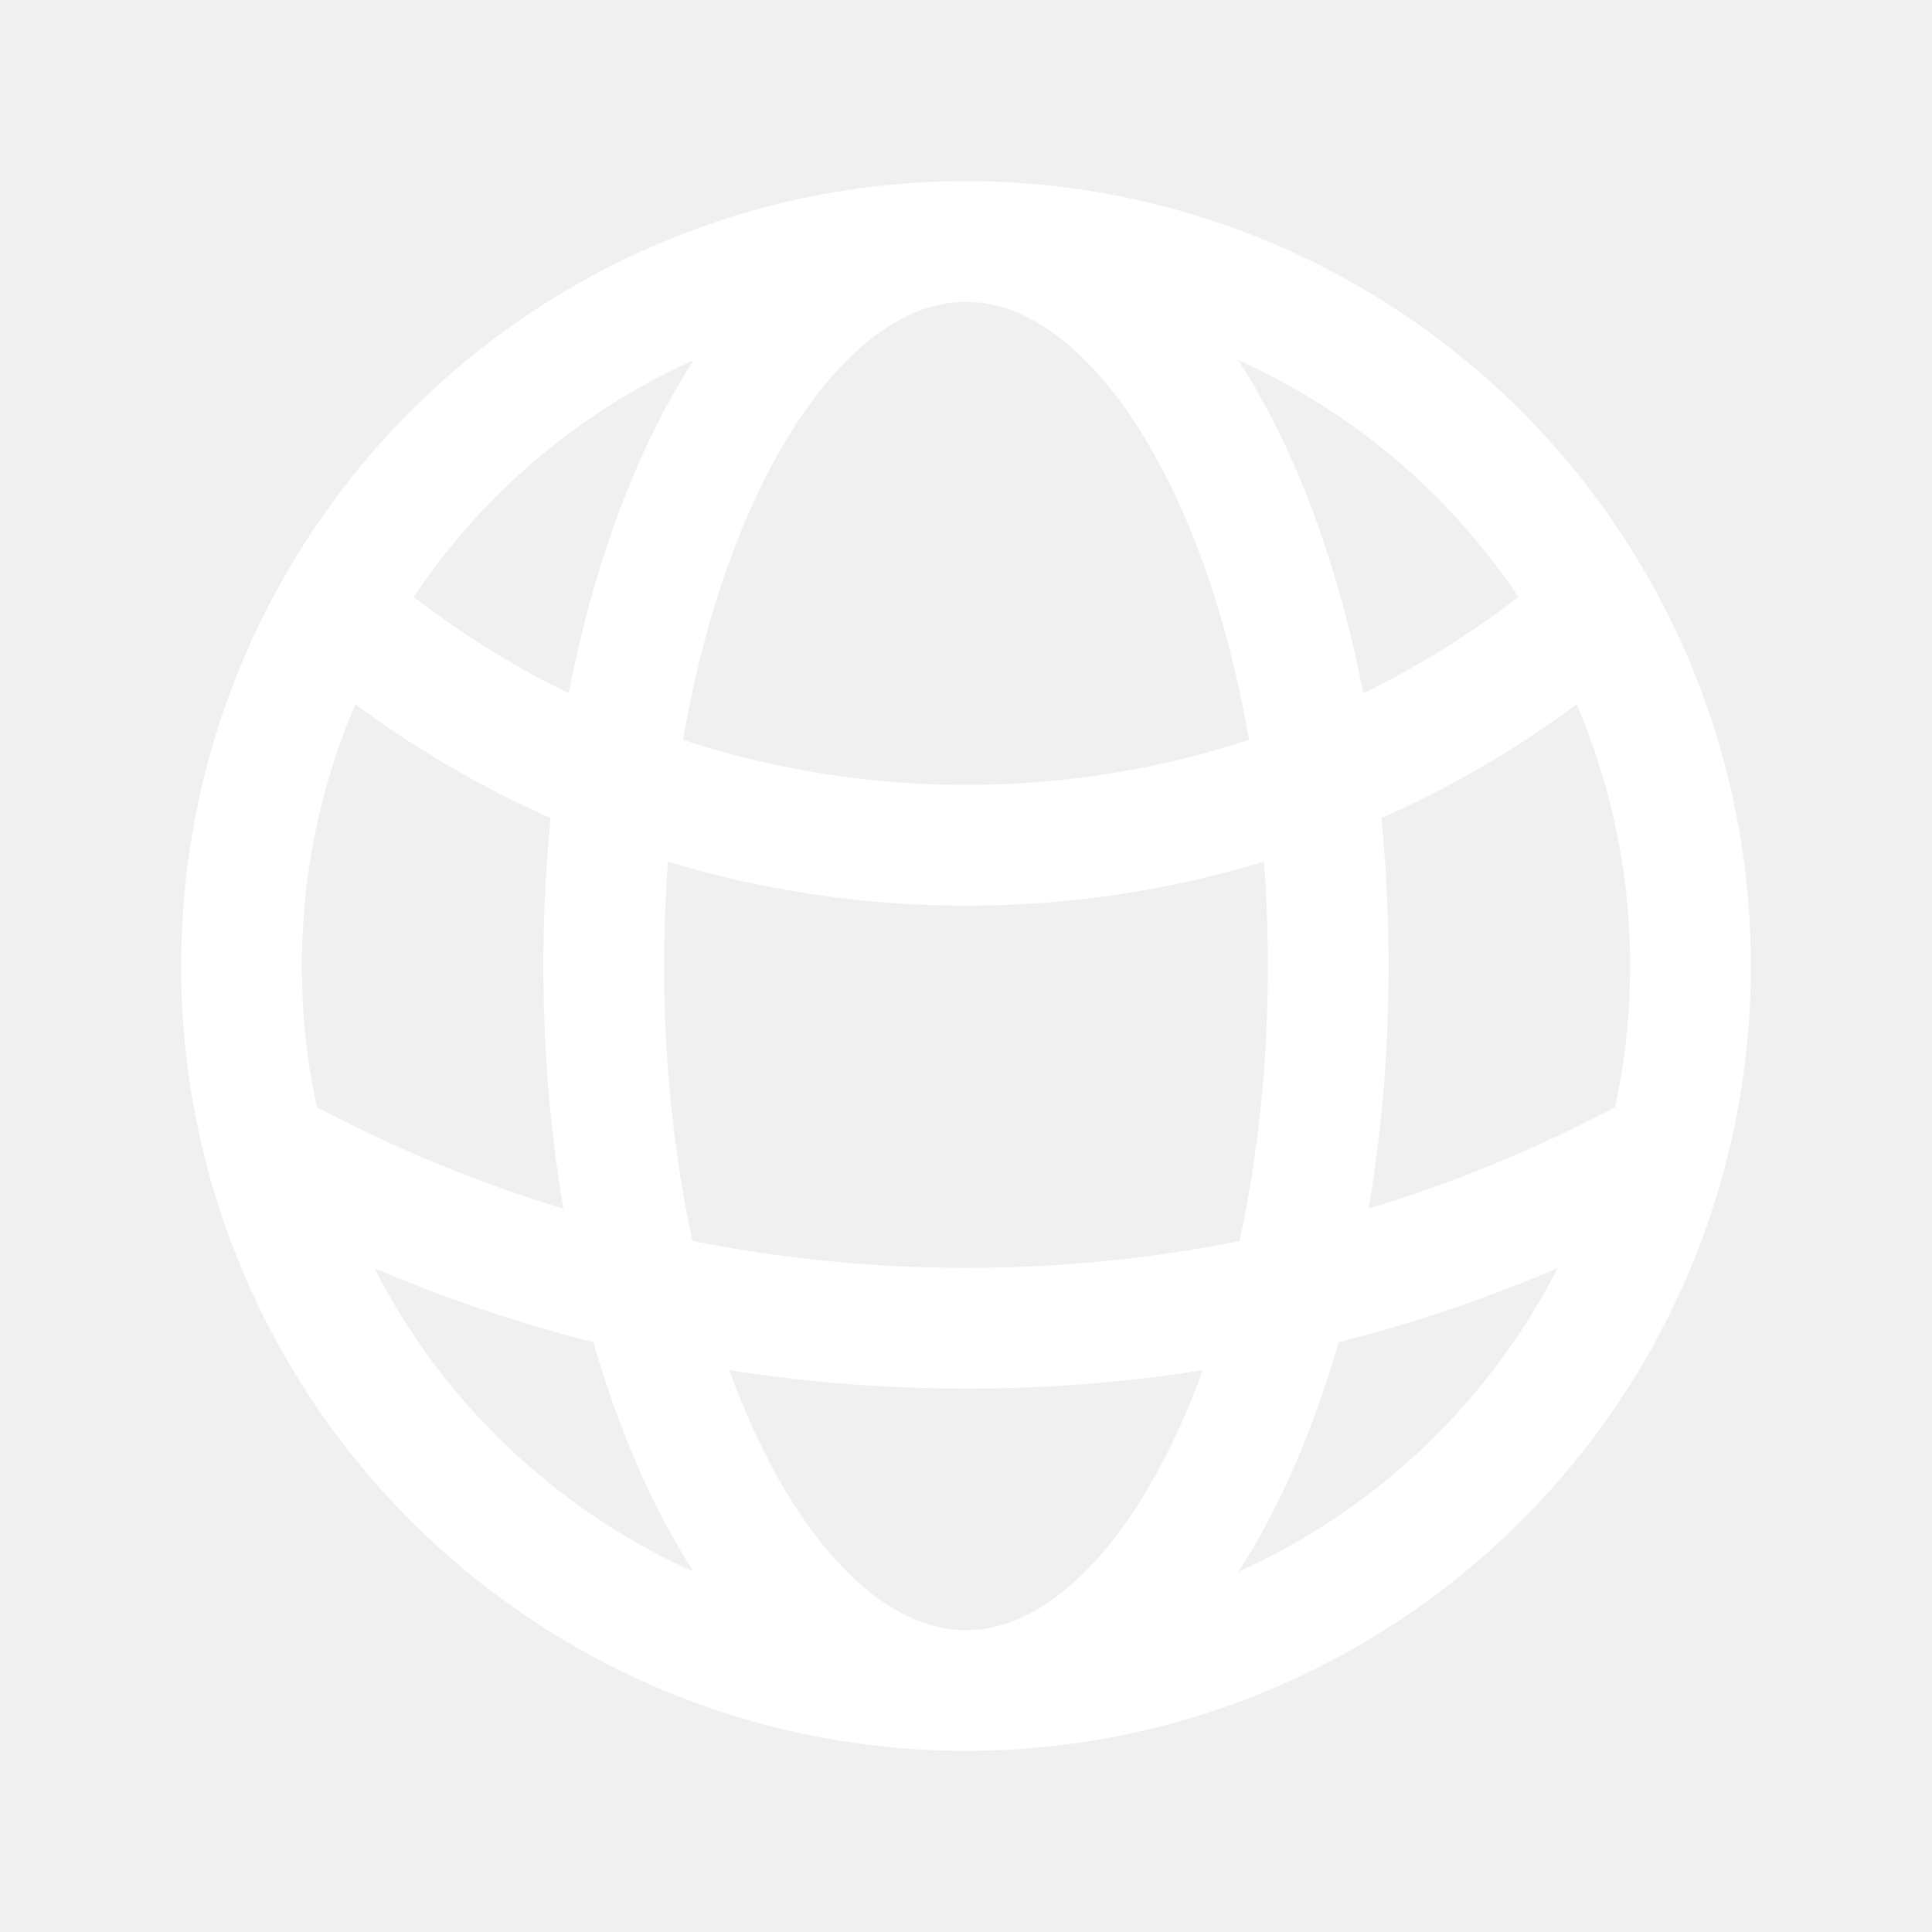
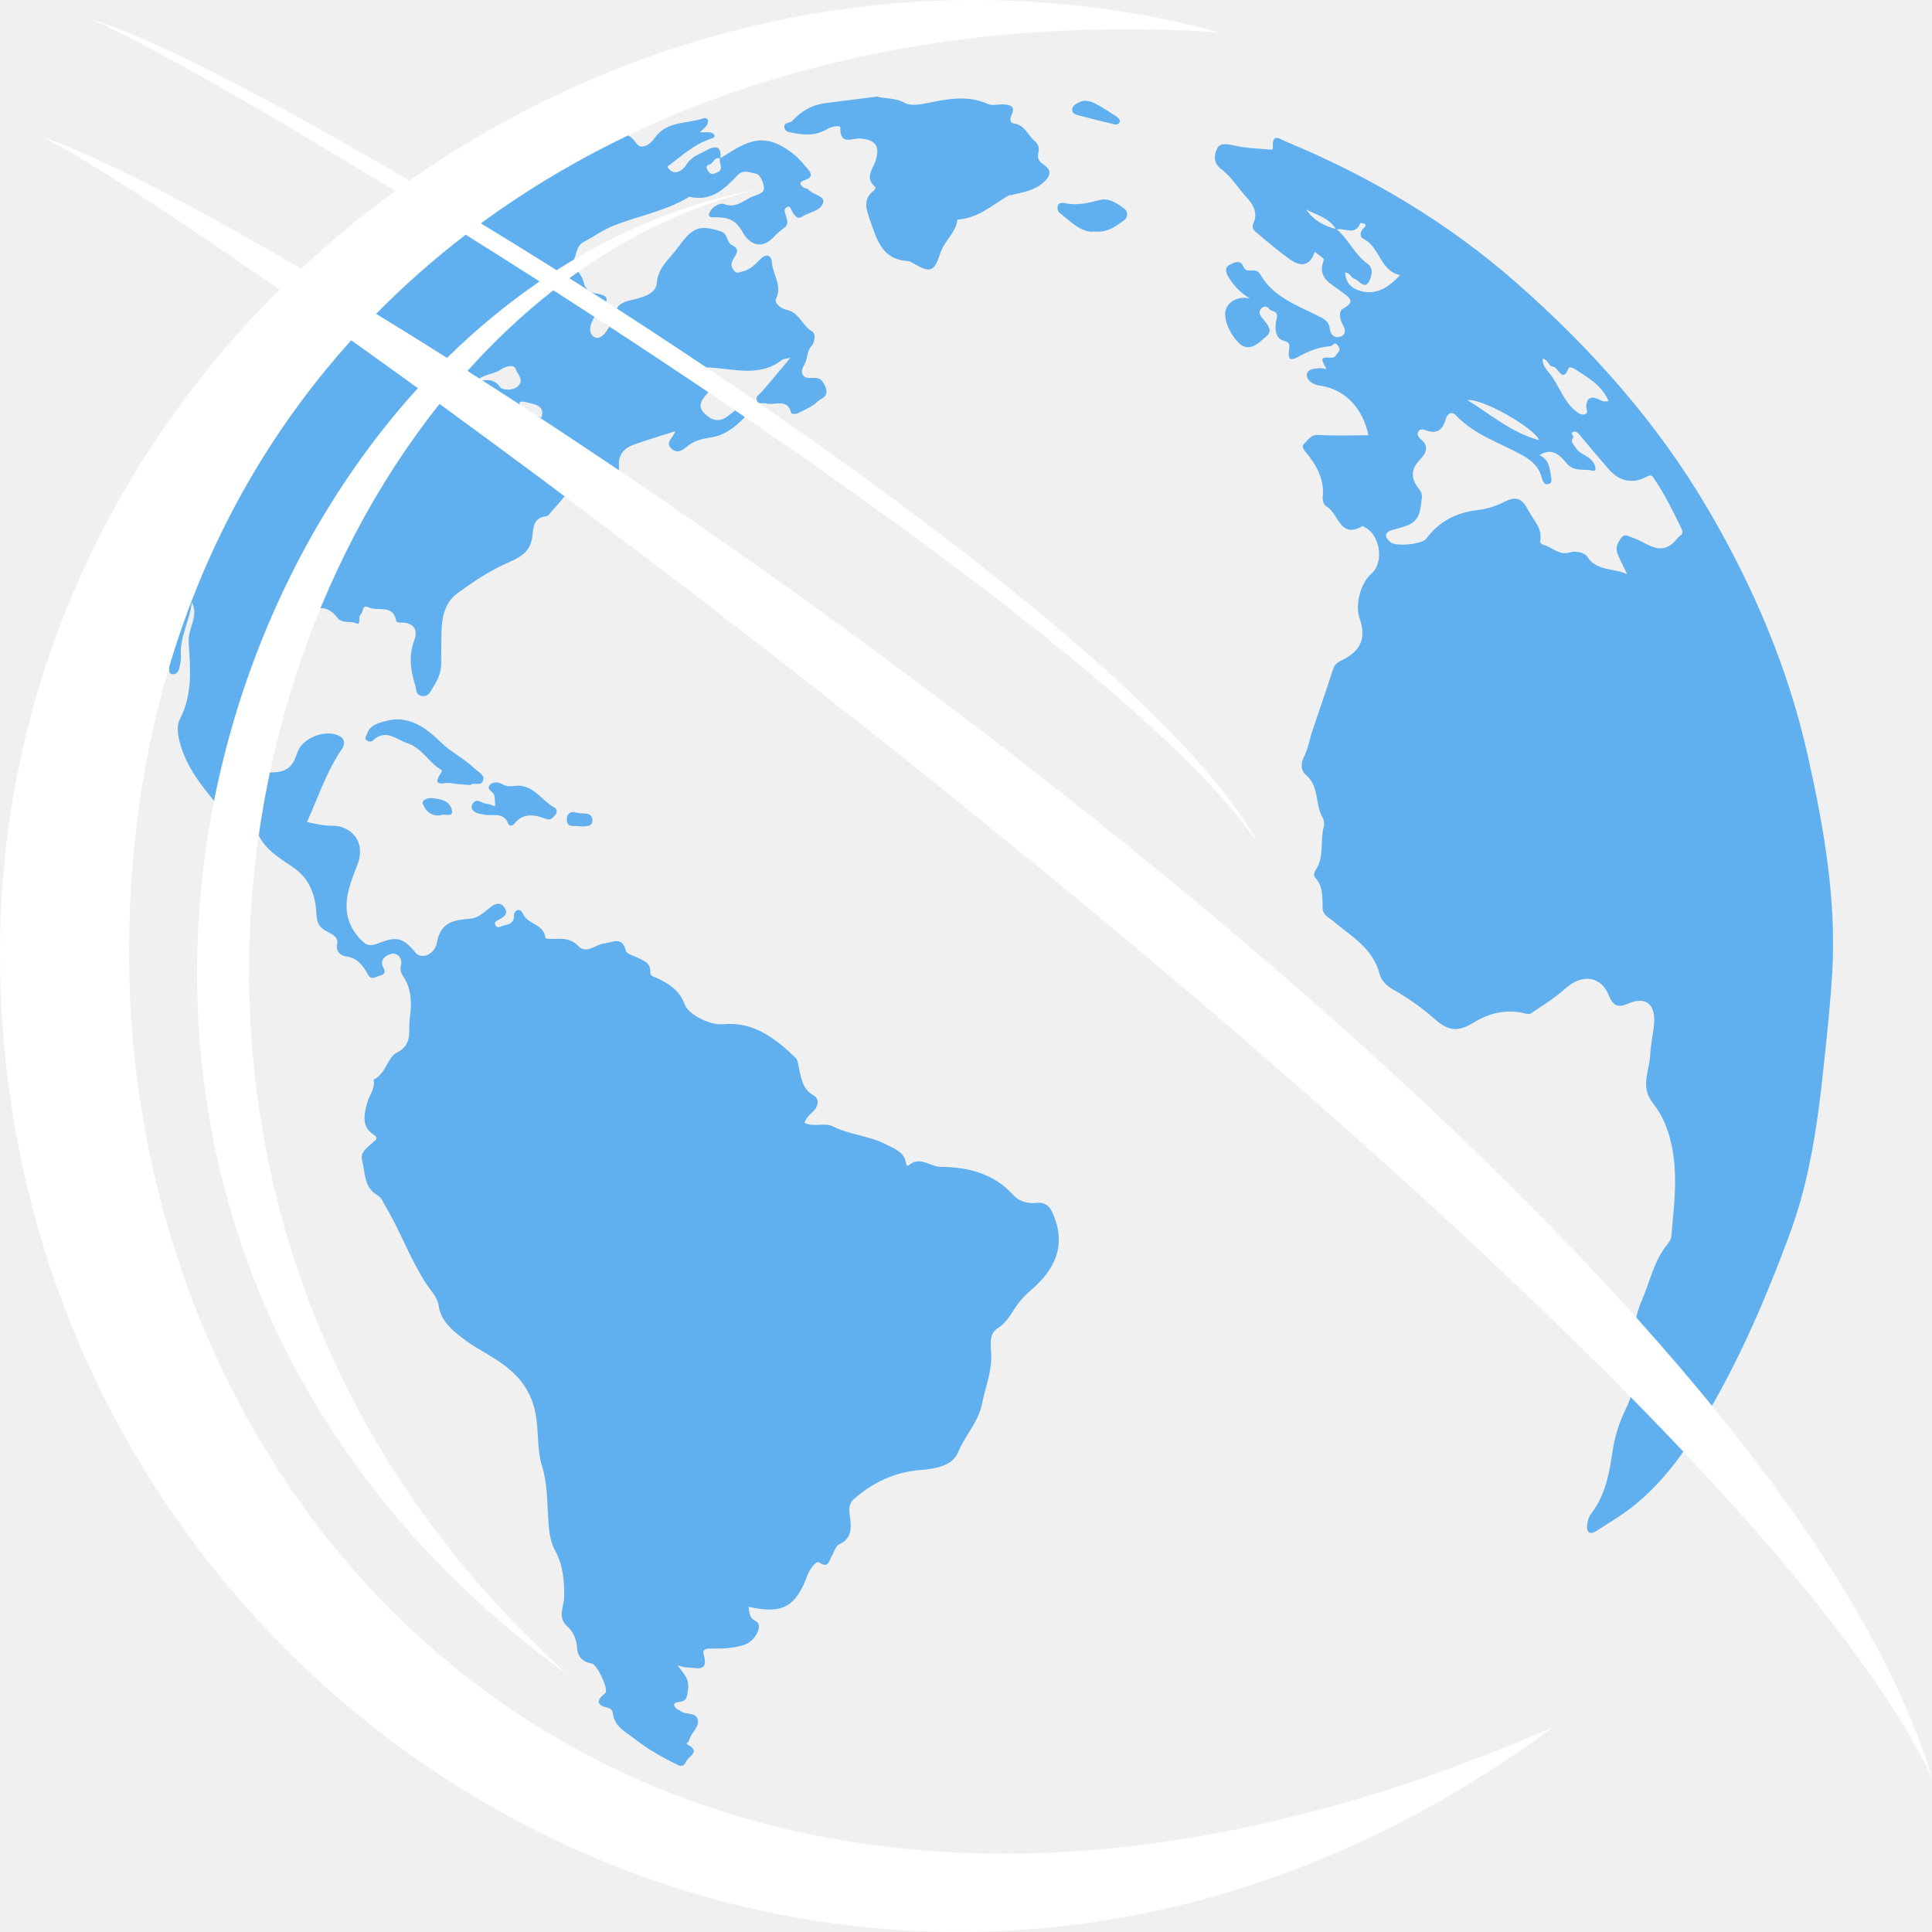
- <svg xmlns="http://www.w3.org/2000/svg" fill="none" viewBox="0 0 24 24" stroke-width="1.5" stroke="white">
-   <path stroke-linecap="round" stroke-linejoin="round" d="M12 21a9.004 9.004 0 008.716-6.747M12 21a9.004 9.004 0 01-8.716-6.747M12 21c2.485 0 4.5-4.03 4.5-9S14.485 3 12 3m0 18c-2.485 0-4.5-4.03-4.5-9S9.515 3 12 3m0 0a8.997 8.997 0 017.843 4.582M12 3a8.997 8.997 0 00-7.843 4.582m15.686 0A11.953 11.953 0 0112 10.5c-2.998 0-5.74-1.1-7.843-2.918m15.686 0A8.959 8.959 0 0121 12c0 .778-.099 1.533-.284 2.253m0 0A17.919 17.919 0 0112 16.5c-3.162 0-6.133-.815-8.716-2.247m0 0A9.015 9.015 0 013 12c0-1.605.42-3.113 1.157-4.418" />
+ <svg xmlns="http://www.w3.org/2000/svg" width="1000" height="1000" viewBox="0 0 1000 1000" fill="none">
+   <path d="M372.754 82.002C377.433 79.076 381.865 75.925 387.225 73.971C396.46 70.604 403.568 74.268 410.402 79.491C412.979 81.46 415.116 84.048 417.28 86.506C419.484 89.009 421.725 91.619 416.331 93.297C413.216 94.266 414.043 95.872 416.201 97.214C416.798 97.585 417.81 97.473 418.213 97.941C420.604 100.723 426.862 101.466 426.145 104.643C425.097 109.293 418.678 109.726 414.805 112.356C412.746 113.754 411.002 111.241 409.904 109.217C409.29 108.086 408.971 106.016 406.955 107.427C405.96 108.123 405.966 109.201 406.445 110.591C409.135 118.399 406.582 116.135 400.785 122.384C392.236 131.599 385.869 123.013 384.461 120.341C380.661 113.133 375.866 112.269 369.075 112.498C365.929 112.604 366.843 110.192 368.234 108.447C369.885 106.376 373.084 104.955 374.578 105.568C380.91 108.164 384.945 103.532 389.793 101.624C392.133 100.703 395.769 100.152 395.406 96.889C395.124 94.357 393.314 90.3 391.629 89.996C388.677 89.464 384.817 87.505 381.991 90.483C375.16 97.682 368.26 104.498 356.977 101.858C356.622 101.775 356.123 102.246 355.707 102.487C343.991 109.292 330.645 111.771 318.168 116.56C312.429 118.763 307.574 122.362 302.247 125.143C297.313 127.718 299.019 133.378 295.549 136.376C294.893 136.943 296.179 137.876 296.93 138.498C299.526 140.653 301.434 143.008 302.245 146.656C302.782 149.072 305.002 151.473 308.488 151.924C313.522 152.575 316.547 154.356 311.195 159.345C309.134 161.266 307.615 163.95 306.398 166.545C305.123 169.264 304.859 172.855 307.597 174.435C310.218 175.947 312.654 173.269 314.09 171.138C315.828 168.558 317.485 165.652 318.121 162.662C319.168 157.739 322.314 156.352 326.646 155.338C332.081 154.066 339.437 152.318 339.92 146.704C340.657 138.133 346.438 134.229 350.682 128.371C358.218 117.969 361.525 115.972 373.269 119.828C376.88 121.014 375.91 125.417 378.918 126.877C383.69 129.194 380.591 132.031 379.286 134.635C378.375 136.452 378.252 137.672 379.616 139.644C381.349 142.15 382.696 140.834 384.508 140.428C388.311 139.576 390.733 136.962 393.31 134.366C396.32 131.335 399.2 131.321 399.596 136.189C400.096 142.34 405.017 147.823 401.629 154.741C400.571 156.902 404.653 159.915 406.825 160.289C413.655 161.463 415.111 168.46 420.204 171.463C422.824 173.008 421.196 177.838 420.294 178.748C417.298 181.773 418.251 185.95 416.067 189.198C414.601 191.378 414.124 195.897 419.671 195.64C423.031 195.484 425.11 195.332 427.102 199.923C429.516 205.484 425.011 206.031 423.396 207.665C420.623 210.472 416.553 212.047 412.909 213.908C411.984 214.38 409.645 214.202 409.587 213.949C407.715 205.787 400.968 210.127 396.503 208.805C394.824 208.308 392.381 209.713 391.673 206.976C391.153 204.966 392.968 204.233 394.085 202.976C398.984 197.464 403.63 191.727 409.124 185.169C406.894 185.739 405.527 185.709 404.687 186.361C394.091 194.583 382.175 191.506 370.503 190.475C366.263 190.101 361.992 189.449 357.582 193.693C360.168 193.829 361.525 193.986 362.877 193.955C365.933 193.885 369.291 194.235 370.41 197.207C371.51 200.129 367.97 201.161 366.518 203.079C364.425 205.844 360.306 209.289 364.239 213.535C367.63 217.196 371.659 219.068 376.406 215.608C377.773 214.612 379.083 213.536 380.414 212.49C381.988 211.253 383.481 208.467 385.663 210.982C387.302 212.871 385.905 215.538 384.511 216.925C380.034 221.381 375.084 225.195 368.511 226.318C364.541 226.996 360.551 227.606 357.016 230.075C354.275 231.99 351.274 235.636 347.502 232.149C343.912 228.83 348.813 226.439 349.499 223.179C342.045 225.58 335.037 227.682 328.144 230.11C323.196 231.852 320.013 235.265 320.344 240.896C320.492 243.413 320.387 244.782 317.109 245.042C312.723 245.389 308.451 247.847 304.517 248.758C295.096 250.938 291.608 258.533 285.925 264.192C284.893 265.22 283.977 267.087 282.87 267.198C275.891 267.897 276.095 273.186 275.478 278.049C274.605 284.923 269.957 288.191 264.04 290.724C254.127 294.967 245.087 300.942 236.494 307.294C230.425 311.78 228.682 319.266 228.525 326.789C228.408 332.361 228.306 337.935 228.357 343.507C228.399 348.096 226.524 351.984 224.189 355.693C222.824 357.861 221.833 360.761 218.331 360.228C214.968 359.716 215.618 356.757 214.915 354.591C212.422 346.909 211.461 339.361 214.422 331.409C216.619 325.509 213.72 322.186 207.445 322.217C206.46 322.222 205.262 322.294 205.039 321.172C203.321 312.533 195.485 316.693 190.766 314.364C187.343 312.674 188.149 316.8 186.722 317.941C185.116 319.224 187.234 323.912 184.257 322.579C181.028 321.133 177.004 323.096 174.396 319.471C171.876 315.968 167.386 313.627 163.726 315.483C154.803 320.009 144.876 323.043 141.739 335.305C139.233 345.101 133.163 353.901 129.729 363.661C126.262 373.513 128.078 383.35 128.897 393.137C129.126 395.869 132.155 400.358 134.991 400.035C140.788 399.375 147.93 401.199 151.808 394.476C152.762 392.822 153.386 390.964 154.042 389.156C156.756 381.674 169.109 377.09 176.009 381.132C178.702 382.71 178.398 385.628 177.113 387.486C169.011 399.2 164.68 412.681 158.878 425.515C163.255 426.332 167.457 427.471 172.181 427.412C180.789 427.304 189.899 434.903 184.961 447.669C180.36 459.562 174.815 472.436 185.581 485.112C188.934 489.06 191.077 490.128 195.468 488.381C205.446 484.413 208.569 485.24 215.115 493.16C218.027 496.684 224.988 494.315 226.158 487.802C228.053 477.255 234.996 476.166 243.275 475.528C247.252 475.222 250.211 472.521 253.244 470.051C255.456 468.25 258.421 466.256 260.901 469.449C263.509 472.805 260.96 474.661 258.1 476.086C257.027 476.62 255.74 477.149 256.339 478.709C256.927 480.242 258.403 479.986 259.41 479.527C262.127 478.288 266.146 478.94 266.062 473.703C266.024 471.316 269.093 469.412 270.774 473.128C273.247 478.594 281.762 478.308 282.32 485.562C282.341 485.835 285.445 486.065 287.095 485.981C291.53 485.755 295.588 485.856 299.107 489.493C303.633 494.17 308.121 488.874 312.566 488.366C317.41 487.812 321.973 484.397 323.976 492.207C324.348 493.658 327.472 494.505 329.422 495.427C332.898 497.07 336.831 498.122 336.622 503.232C336.532 505.436 338.55 505.478 340.071 506.219C346.2 509.206 351.732 512.609 354.335 519.746C356.412 525.44 367.702 530.747 374.193 530.129C390.117 528.614 401.296 537.478 411.824 547.532C413.025 548.679 413.08 551.085 413.538 552.938C414.843 558.22 415.231 563.617 421.021 566.925C424.706 569.03 423.31 573.095 420.597 575.583C418.76 577.268 417.15 578.835 416.426 581.136C421.166 583.703 426.756 580.802 431.076 582.995C439.903 587.476 449.996 587.801 458.761 592.436C463.046 594.702 467.645 596.006 468.85 601.493C469.024 602.285 469.276 604.085 470.379 603.141C476.205 598.152 481.37 603.899 486.867 603.955C501.185 604.1 514.325 607.365 524.559 618.618C527.43 621.775 531.829 623.146 536.583 622.624C541.302 622.106 543.535 624.512 545.408 629.18C551.945 645.468 545.548 657.54 533.663 667.734C529.868 670.989 526.911 674.476 524.328 678.633C522.218 682.029 519.994 685.191 516.249 687.619C511.505 690.694 512.976 696.757 513.081 701.627C513.268 710.285 509.974 718.107 508.393 726.21C506.428 736.28 499.516 742.83 495.979 751.527C493.065 758.693 484.526 760.245 476.365 760.877C463.329 761.886 451.712 767.262 441.876 776.027C438.719 778.841 439.667 782.745 440.078 786.307C440.694 791.638 440.477 796.41 434.734 799.138C432.135 800.372 431.805 803.411 430.397 805.595C429.159 807.516 428.969 812.165 423.987 808.682C422.523 807.659 419.113 812.167 418.069 815.019C411.919 831.824 405.099 835.63 387.384 831.658C388.072 834.44 387.407 837.222 391.261 839.111C395.18 841.031 391.032 849.6 385.046 851.438C379.673 853.088 374.063 853.41 368.46 853.303C366.142 853.259 363.335 853.317 364.212 856.341C367.081 866.234 359.98 862.909 355.606 863.086C354.292 863.139 352.951 862.531 350.644 862.001C353.879 866.169 356.89 868.892 356.128 874.376C355.576 878.35 355.72 880.513 351.248 880.97C348.18 881.283 348.319 882.977 350.531 884.68C350.906 884.969 351.497 885.004 351.823 885.325C354.614 888.07 361.374 885.534 361.285 891.31C361.234 894.631 357.316 897.338 356.617 901.128C356.533 901.584 354.644 902.314 355.835 902.952C362.918 906.741 356.471 908.869 355.073 911.852C353.877 914.404 352.4 914.355 350.476 913.394C342.932 909.624 335.593 905.591 328.883 900.339C324.004 896.52 318.104 893.923 317.18 886.764C317.03 885.605 316.45 884.414 315.038 884.094C308.967 882.718 308.149 880.48 313.3 876.305C315.242 874.731 309.14 861.404 306.172 860.98C301.458 860.306 298.962 857.2 298.726 853.296C298.44 848.569 296.756 844.605 293.611 841.797C288.292 837.048 291.927 831.722 292 826.831C292.128 818.272 291.505 810.169 287.282 802.466C284.405 797.218 284.091 791.043 283.731 785.295C283.174 776.387 283.202 767.414 280.571 758.85C277.873 750.071 278.911 740.951 277.264 731.99C274.673 717.891 266.372 709.655 255.281 702.749C249.937 699.421 244.287 696.475 239.368 692.604C233.752 688.184 228.176 683.725 226.983 675.487C226.408 671.522 222.872 667.933 220.496 664.292C212.289 651.72 207.339 637.44 199.636 624.596C198.383 622.506 197.525 619.866 195.509 618.745C188.204 614.686 189.156 607.021 187.428 600.69C186.247 596.364 190.226 593.797 193.113 591.263C194.794 589.788 196.038 589.022 193.219 587.154C186.935 582.99 188.532 576.723 189.995 570.971C190.978 567.108 194.066 563.841 193.449 559.448C193.416 559.214 193.41 558.802 193.524 558.747C199.634 555.805 200.76 547.2 205.152 545.012C213.971 540.619 211.173 533.574 212.051 527.565C213.155 520.01 213.322 512.192 208.616 505.262C207.608 503.778 206.983 501.912 207.518 499.771C208.489 495.879 205.639 493.153 202.783 493.646C201.033 493.948 195.86 496.099 198.422 500.855C199.643 503.122 199.144 504.444 196.556 505.015C194.413 505.488 192.313 507.753 190.413 504.333C187.88 499.772 185.032 495.752 178.932 494.995C177.041 494.76 173.595 493.006 174.493 488.76C175.393 484.508 171.204 483.326 168.424 481.689C164.959 479.649 163.977 477.246 163.765 472.949C163.293 463.384 160.333 454.694 151.469 448.738C143.239 443.209 134.389 438.008 131.955 426.813C130.872 421.835 128.401 416.925 121.279 421.15C117.834 423.193 115.172 419.815 113.31 417.578C104.754 407.315 96.173 397 92.877 383.552C91.932 379.695 91.363 375.593 93.164 372.119C99.741 359.437 98.549 345.806 97.661 332.502C97.165 325.069 103.158 318.891 99.25 311.73C98.369 320.991 92.876 329.634 93.64 339.805C93.799 341.923 93.201 344.151 92.66 346.253C92.208 348.006 90.884 349.365 88.955 348.897C87.184 348.468 87.751 346.734 87.531 345.309C85.612 332.855 89.287 320.359 92.287 309.263C95.904 295.884 99.537 281.538 107.059 269.248C111.5 261.991 110.419 253.4 114.391 245.862C125.774 224.253 139.533 204.628 157.202 187.699C167.666 177.673 177.406 166.962 186.874 155.943C203.453 136.65 223.876 121.758 244.791 107.489C266.941 92.378 290.856 80.786 315.56 70.627C321.255 68.285 325.345 68.325 329.441 74.275C331.988 77.975 336.76 74.475 338.584 71.773C344.954 62.338 355.615 64.257 364.35 61.178C365.103 60.912 366.494 61.394 366.506 62.589C366.531 64.985 364.608 66.279 362.22 68.478C364.543 68.478 366.036 68.318 367.481 68.515C369.732 68.821 370.936 70.865 368.592 71.587C359.658 74.34 352.949 80.572 345.414 86.292C348.597 91.7 353.448 88.263 355.185 85.37C357.923 80.808 362.206 79.772 366.085 77.617C371.215 74.766 373.475 76.463 372.921 82.198C370.006 80.791 369.448 84.001 367.74 84.931C366.717 85.488 364.605 85.6 366.413 88.345C368.108 90.918 369.205 90.001 370.961 89.359C375.258 87.788 371.73 84.348 372.754 82.002ZM246.387 197.442C251.196 196.625 255.576 195.56 259.102 200.607C259.936 201.801 265.279 202.496 268.049 199.935C271.541 196.707 267.717 193.471 266.879 190.989C265.956 188.258 261.499 189.681 259.256 191.244C255.325 193.982 249.999 193.509 246.387 197.442ZM266.971 222.767C271.522 220.18 272.664 212.116 280.063 216.341C281.895 212 279.462 209.895 275.819 209.046C273.477 208.5 268.499 206.816 268.914 208.89C269.941 214.017 264.333 217.67 266.971 222.767Z" fill="#60B0F0" />
+   <path d="M708.284 225.279C705.314 211.082 696.356 202.01 684.255 199.75C683.778 199.661 683.288 199.644 682.81 199.564C679.425 198.997 676.189 196.736 676.412 193.86C676.637 190.962 680.671 190.666 683.575 190.555C684.471 190.521 685.38 190.855 686.562 191.072C683.438 185.166 683.447 184.926 688.944 185.134C691.381 185.226 691.575 183.457 692.649 182.352C694.034 180.927 693.114 179.69 692.216 178.553C690.654 176.576 689.849 179.13 688.656 179.203C682.631 179.573 677.11 181.839 672.025 184.649C667.127 187.357 666.758 185.433 667.183 181.34C667.432 178.942 668.26 177.361 664.191 176.282C659.656 175.08 659.797 168.514 660.727 165.262C662.084 160.514 658.174 161.569 656.969 159.888C655.697 158.113 653.779 158.44 652.648 159.868C650.864 162.121 652.78 163.75 654.098 165.508C655.93 167.953 658.875 170.99 655.872 173.709C651.929 177.278 646.675 182.626 641.508 177.797C637.501 174.052 633.976 167.435 634.155 162.23C634.333 157.068 639.88 152.855 647.02 154.492C642.058 151.686 638.55 147.812 635.83 143.328C634.659 141.398 633.511 138.524 636.498 137.051C638.698 135.966 641.855 134.161 643.401 137.718C644.479 140.198 645.965 140.111 647.921 139.982C649.717 139.863 651.295 140.267 652.273 141.977C659.27 154.21 672.128 158.253 683.579 164.191C686.21 165.556 687.962 167.082 688.262 170.045C688.582 173.208 690.666 175.061 693.452 174.328C696.649 173.487 696.658 170.976 695.041 168.124C693.477 165.366 692.518 161.224 695.321 159.659C701.991 155.934 698.183 154.003 694.824 151.301C689.469 146.994 681.252 144.25 685.258 134.387C685.498 133.797 682.249 131.789 680.533 130.367C678.087 137.283 673.816 138.655 667.643 134.237C662.038 130.226 656.738 125.772 651.472 121.315C649.776 119.88 647.323 118.471 648.832 115.323C651.214 110.354 648.509 105.685 645.715 102.711C641.07 97.766 637.599 91.637 632.191 87.627C627.707 84.303 628.497 80.055 629.986 76.872C631.44 73.763 635.4 74.514 639.047 75.372C644.869 76.742 650.994 76.85 657 77.393C657.676 77.454 658.989 77.922 658.848 76.18C658.213 68.322 663.105 72.257 665.733 73.346C709.308 91.388 749.476 115.267 784.899 146.385C823.882 180.631 858.116 219.125 884.456 264.214C907.681 303.971 925.564 345.942 935.645 390.881C943.915 427.744 950.535 464.986 948.369 503.068C947.462 519.017 945.72 534.928 944.053 550.824C940.946 580.456 936.913 610.009 926.573 638.107C913.055 674.838 897.46 710.63 876.339 743.846C867.672 757.476 857.714 769.735 845.151 779.748C839.145 784.535 832.449 788.478 825.943 792.609C822.968 794.498 821.196 793.088 821.479 789.806C821.661 787.694 822.2 785.261 823.451 783.65C831.028 773.896 833.007 762.49 834.728 750.66C835.825 743.119 838.442 735.53 841.791 728.651C846.721 718.522 846.897 707.878 846.034 697.402C845.328 688.826 846.468 680.65 849.694 673.341C853.948 663.703 855.919 652.967 862.71 644.459C863.748 643.159 864.935 641.564 865.07 640.019C866.872 619.363 869.949 598.558 860.503 578.772C858.956 575.531 856.686 572.62 854.623 569.644C849.226 561.859 853.81 553.856 854.144 545.983C854.375 540.543 855.706 535.159 856.149 529.717C856.965 519.679 851.692 515.539 842.758 519.475C837.44 521.818 834.77 520.488 832.741 515.281C828.777 505.109 818.745 503.918 810.247 511.648C804.834 516.572 798.429 520.423 792.347 524.577C791.581 525.1 790.032 524.714 788.917 524.45C779.371 522.189 770.717 524.38 762.522 529.406C754.907 534.077 749.778 533.856 742.843 527.668C736.146 521.694 728.919 516.66 721.145 512.233C718.048 510.469 714.951 507.681 714.093 504.243C710.714 490.702 699.266 484.614 689.802 476.574C687.781 474.857 684.685 473.714 684.583 470.082C684.424 464.408 685.005 458.497 680.376 453.872C679.886 453.382 680.259 451.411 680.851 450.555C685.605 443.677 683.209 435.461 685.152 428.064C685.552 426.54 685.315 424.437 684.534 423.084C680.545 416.168 682.926 406.852 675.871 401.027C673.166 398.794 673.36 394.741 674.74 392.147C677.078 387.75 677.704 382.987 679.229 378.438C682.82 367.723 686.554 357.056 690.03 346.305C690.898 343.621 692.758 342.607 695.001 341.497C704.571 336.759 707.241 329.994 703.696 319.942C701.261 313.037 704.286 301.704 709.839 296.933C716.719 291.021 714.289 276.279 705.829 272.597C705.606 272.5 705.3 272.237 705.183 272.306C693.467 279.227 692.844 265.58 686.687 262.219C685.026 261.312 684.48 259.06 684.671 257.003C685.537 247.648 681.145 240.333 675.486 233.566C674.39 232.255 673.762 230.729 674.891 229.761C677.094 227.873 678.295 224.861 682.415 225.119C690.91 225.65 699.458 225.279 708.284 225.279ZM691.6 118.824C688.102 112.73 681.57 111.362 676.036 108.442C679.917 114.024 685.376 117.077 691.783 118.6C698.032 123.85 701.16 131.822 708.015 136.692C711.315 139.036 709.727 144.045 708.239 146.246C705.911 149.689 703.491 144.95 700.941 144.268C699.207 143.804 698.813 141.107 696.211 141.113C696.49 145.908 699.112 148.968 703.254 150.326C711.738 153.106 718.236 149.316 724.659 142.423C714.154 140.128 714.35 127.847 705.643 123.592C703.696 122.64 703.844 119.825 705.917 117.986C706.592 117.387 707.456 116.508 706.095 115.762C705.521 115.447 704.149 115.355 704.082 115.527C701.414 122.405 695.687 117.583 691.6 118.824ZM842.158 297.133C840.522 293.69 838.759 290.3 837.286 286.788C835.884 283.446 837.475 280.408 839.474 278.048C841.13 276.093 843.407 277.776 845.474 278.473C852.828 280.954 859.845 288.963 868.023 278.851C869.548 276.966 871.838 276.741 870.378 273.727C866.048 264.789 861.679 255.877 856.075 247.637C854.859 245.85 854.514 245.616 851.943 246.955C845.118 250.51 838.241 249.16 832.928 243.132C827.751 237.259 822.737 231.241 817.743 225.211C816.718 223.973 815.584 222.931 814.128 223.621C812.541 224.374 814.939 225.618 814.209 226.605C812.608 228.771 814.455 229.757 815.371 231.406C817.569 235.359 822.586 235.744 824.778 239.516C825.788 241.254 826.833 244.315 824.095 243.6C819.78 242.472 814.793 244.464 810.894 239.821C807.785 236.119 803.595 231.197 796.822 235.619C801.644 237.716 802.114 242.178 802.795 246.437C803.034 247.933 803.623 250.18 801.316 250.605C799.264 250.983 798.487 249.186 798.057 247.444C796.62 241.625 792.715 238.21 787.562 235.402C775.984 229.091 763.093 224.986 753.621 215.018C751.322 212.599 749.097 214.056 748.162 217.347C746.669 222.598 743.498 224.869 737.926 222.686C736.709 222.209 734.89 221.841 734.043 223.528C733.272 225.064 734.336 226.465 735.362 227.303C740.303 231.343 737.738 234.997 734.673 238.242C730.041 243.146 730.388 247.938 734.285 252.863C735.522 254.425 736.167 255.636 735.921 257.949C734.735 269.063 733.305 270.988 722.353 273.868C721.884 273.991 721.405 274.078 720.939 274.212C719.24 274.702 717.389 275.515 717.388 277.342C717.387 278.459 718.742 279.771 719.776 280.659C722.583 283.07 736.061 281.738 738.248 278.806C744.942 269.831 753.662 265.329 764.947 263.991C769.178 263.489 774.173 262.099 778.264 259.949C784.865 256.479 787.782 257.887 791.113 264.262C793.835 269.471 798.662 273.565 797.111 280.332C797.021 280.724 797.91 281.679 798.487 281.831C803.229 283.08 806.912 287.697 812.661 285.913C815.829 284.93 820.3 286.167 821.463 288.019C826.253 295.645 835.082 293.986 842.158 297.133ZM832.587 207.515C828.837 198.969 821.41 195.136 814.577 190.696C813.881 190.244 812.093 190.083 812.036 190.24C808.755 199.116 806.491 189.742 803.74 189.731C801.483 189.723 801.358 185.843 798.429 185.715C798.419 190.048 801.543 192.347 803.272 194.848C807.338 200.73 809.599 207.902 815.414 212.583C816.771 213.675 818.083 214.884 819.891 214.525C822.71 213.965 820.922 211.908 821.008 210.461C821.257 206.294 823.095 204.782 827.195 206.555C828.661 207.19 830.105 208.344 832.587 207.515ZM759.586 207.109C772.108 214.906 782.594 224.099 796.696 227.825C794.082 221.46 767.419 206.189 759.586 207.109Z" fill="#60B0F0" />
+   <path d="M453.931 50C458.656 51.24 463.343 50.56 467.973 53.123C471.43 55.037 476.44 54.072 480.731 53.198C490.972 51.111 501.124 49.205 511.329 53.848C513.536 54.852 516.592 53.887 519.244 54.038C522.765 54.239 525.875 54.863 523.492 59.689C522.699 61.296 522.588 63.59 524.709 63.866C530.364 64.604 531.883 69.802 535.377 72.844C537.268 74.49 538.077 76.297 537.518 78.552C536.787 81.5 537.383 83.372 540.144 85.175C545.253 88.512 543.194 91.858 539.485 94.958C535.008 98.7 529.427 99.447 524.084 100.861C523.385 101.046 522.526 100.879 521.946 101.222C513.542 106.186 506.085 113.147 495.564 113.604C494.844 120.505 488.748 124.639 486.73 130.952C483.559 140.873 481.489 141.489 472.53 136.178C471.717 135.696 470.787 135.168 469.886 135.118C456.565 134.37 453.877 124.157 450.374 114.097C448.355 108.297 446.431 103.27 452.202 98.705C452.967 98.1 453.526 97.124 452.558 96.289C447.663 92.063 451.768 87.296 452.964 83.871C455.689 76.07 453.748 72.368 445.138 71.678C441.397 71.378 434.619 75.525 434.966 66.12C435.026 64.504 430.161 65.607 428.324 66.717C422.751 70.083 417.044 70.125 411.02 68.862C408.897 68.417 406.178 68.483 405.967 65.746C405.775 63.25 409.015 63.759 410.018 62.651C414.777 57.393 420.42 54.209 427.429 53.339C436.299 52.238 445.164 51.106 453.931 50Z" fill="#60B0F0" />
+   <path d="M243.426 406.362C239.606 405.995 236.415 405.996 233.382 405.305C230.689 404.692 222.516 408.145 228.515 399.726C228.705 399.459 228.718 398.695 228.56 398.605C222.014 394.853 218.603 387.287 210.942 384.71C204.977 382.703 199.629 377.025 193.016 383.257C192.184 384.041 190.612 383.999 189.64 383.081C188.49 381.995 189.627 380.969 189.971 379.879C191.361 375.473 195.174 374.53 198.902 373.402C211.428 369.612 220.432 376.73 228.299 384.312C233.671 389.489 240.312 392.64 245.606 397.738C247.504 399.565 250.712 400.86 250.163 403.601C249.381 407.506 244.931 404.569 243.426 406.362Z" fill="#60B0F0" />
+   <path d="M256.318 417.33C256.106 414.678 256.282 412.925 255.763 411.411C255.152 409.631 251.535 408.631 253.549 406.305C255.195 404.404 258.237 404.794 260.333 406.05C263.4 407.888 266.48 406.33 269.53 406.73C277.218 407.737 280.925 414.746 287.064 418.071C288.4 418.794 288.5 420.674 287.354 421.902C286.122 423.222 285.071 424.827 282.541 423.861C276.663 421.618 270.801 420.52 266.113 426.485C265.227 427.612 263.463 427.582 263.059 426.441C260.81 420.082 255.133 422.483 250.897 421.718C248.435 421.274 246.103 421.115 244.536 419.086C243.778 418.105 244.082 416.71 244.894 415.712C247.128 412.968 249.284 415.819 251.476 415.946C252.857 416.026 254.205 416.699 256.318 417.33Z" fill="#60B0F0" />
+   <path d="M566.375 119.864C559.736 120.611 554.29 114.75 548.321 110.082C547.586 109.507 547.188 107.842 547.402 106.847C547.892 104.568 550.328 104.92 551.595 105.197C557.716 106.535 563.335 105.009 569.21 103.529C574.051 102.309 578.426 105.304 582.157 108.222C584.12 109.757 583.591 112.804 581.838 114.011C577.788 116.799 573.927 120.441 566.375 119.864Z" fill="#60B0F0" />
+   <path d="M579.737 62.303C579.328 64.759 577.647 64.567 576.323 64.256C570.218 62.825 564.131 61.3 558.082 59.648C556.795 59.296 555.163 58.774 554.987 57.02C554.779 54.941 556.531 54.073 557.906 53.25C560.635 51.616 563.726 52.045 566.289 53.314C570.372 55.337 574.169 57.947 578.03 60.399C578.781 60.876 579.269 61.765 579.737 62.303Z" fill="#60B0F0" />
+   <path d="M228.318 421.905C223.113 422.904 220.276 419.599 218.817 415.988C218.094 414.2 221.38 412.917 223.675 413.112C228.065 413.485 232.927 414.589 233.881 419.204C234.78 423.549 230.051 420.925 228.318 421.905Z" fill="#60B0F0" />
+   <path d="M300.043 427.746C297.502 427.023 293.456 428.907 293.388 424.213C293.346 421.334 295.276 419.61 298.249 420.6C301.21 421.586 306.238 419.851 306.64 424.305C306.984 428.119 302.871 427.734 300.043 427.746Z" fill="#60B0F0" />
+   <path fill-rule="evenodd" clip-rule="evenodd" d="M144.643 149.939C56.407 237.667 0 357.751 0 493.417C0 893.925 447.5 1157.71 804 893.925C347 1093.26 66.801 802.661 66.801 493.417C66.801 364.595 109.177 256.667 181.791 176.132C192.918 184.061 204.432 192.335 216.287 200.924C66.555 365.578 36.736 680.418 294.121 867.048C73.559 668.434 97.606 372.057 227.507 209.075C492.969 402.39 916.232 744.221 1000 920.132C928.238 685.787 514.728 365.798 241.963 191.978C255.805 176.553 270.672 162.566 286.421 150.256C434.652 245.502 603.314 365.879 651.041 436.35C610.578 361.335 444.605 238.8 294.69 144.007C324.475 122.254 357.215 106.414 392 98C354.995 104.988 320.057 119.451 288.107 139.856C274.863 131.527 261.763 123.426 248.903 115.603C348.259 42.761 481.526 6.759 631.5 16.812C482.182 -23.34 329.712 10.857 212.003 93.528C136.941 49.402 74.453 17.584 46.97 10C68.198 18.542 128.956 52.531 204.552 98.86C187.51 111.283 171.233 124.736 155.841 139.138C95.803 103.885 48.505 79.883 22 71C42.413 81.049 86.243 109.227 144.643 149.939ZM279.294 145.686C266.343 137.398 253.567 129.313 241.062 121.482C224.597 134.107 209.111 147.774 194.686 162.44C206.559 169.703 218.801 177.316 231.365 185.253C246.352 170.54 262.376 157.271 279.294 145.686Z" fill="#FFFFFF" />
</svg>
